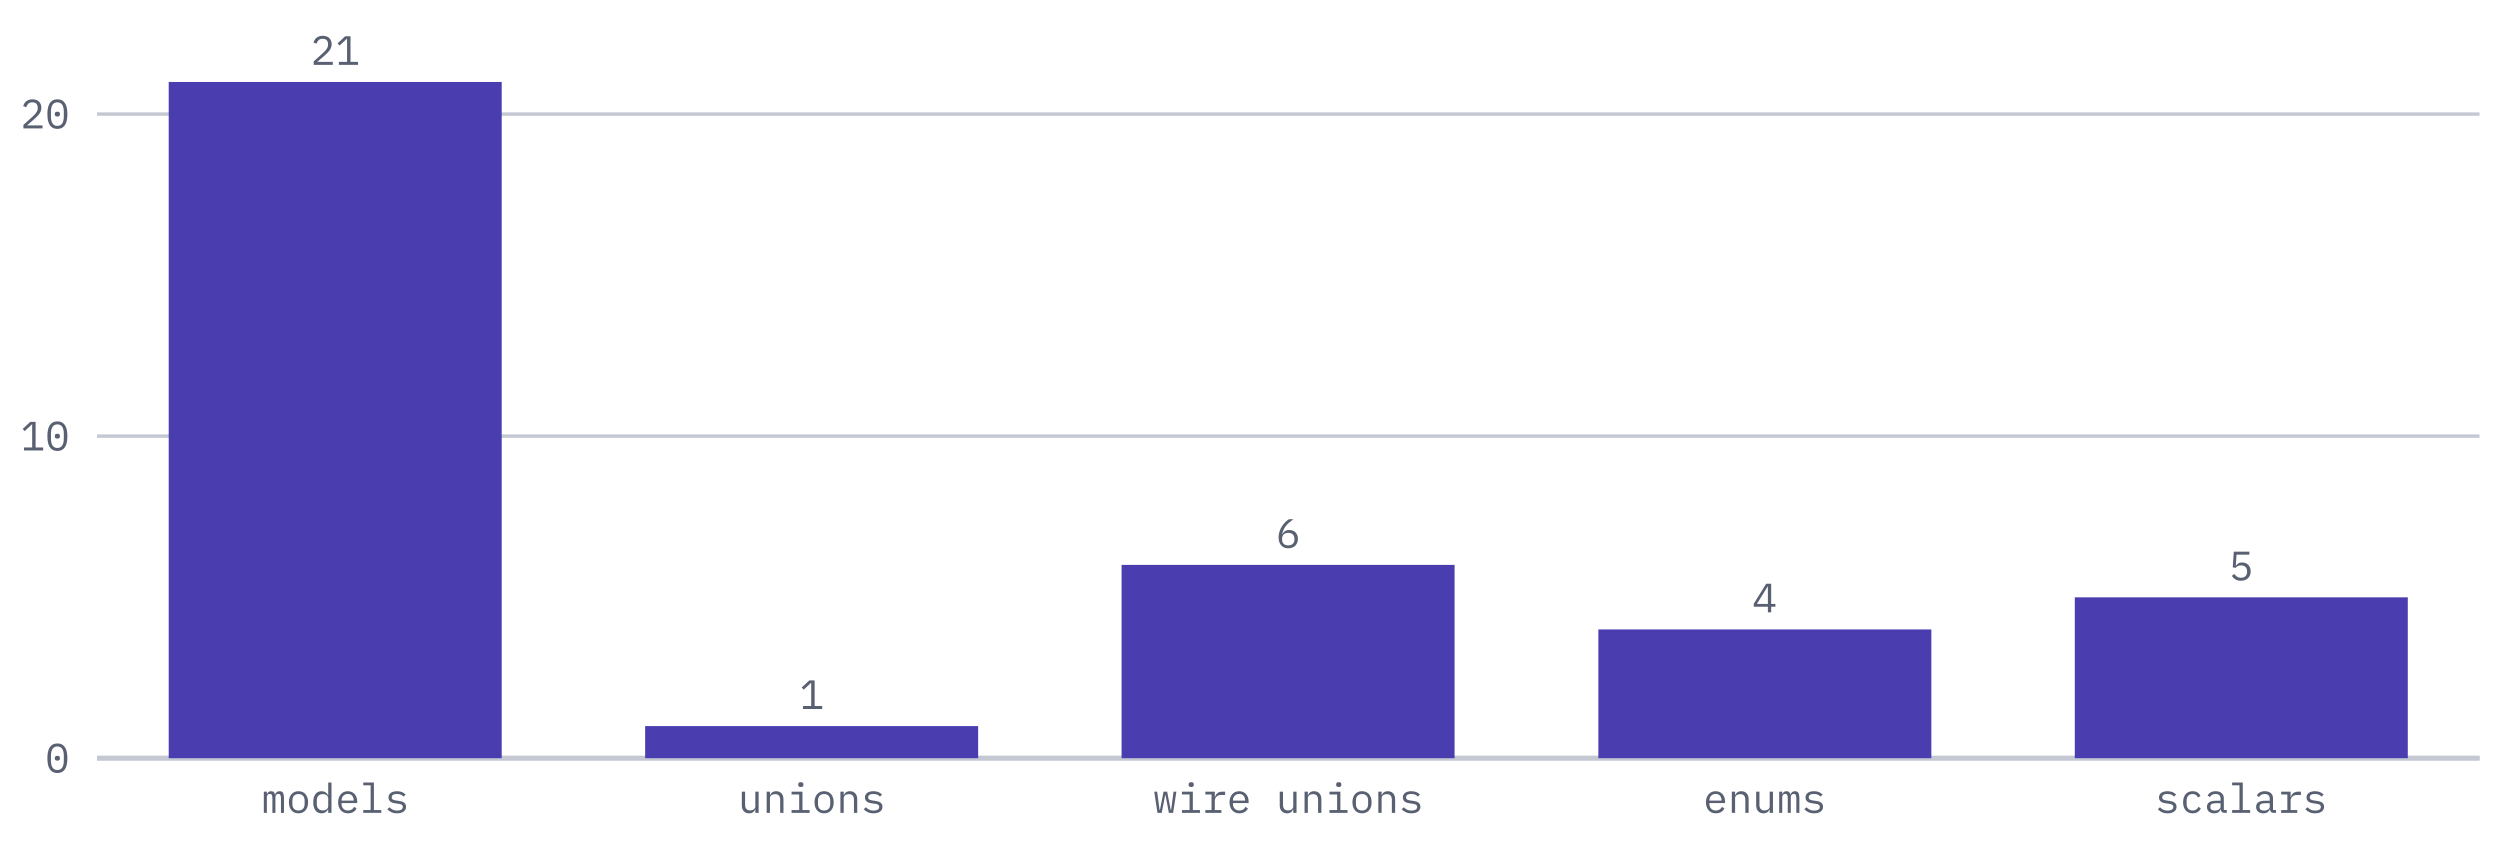
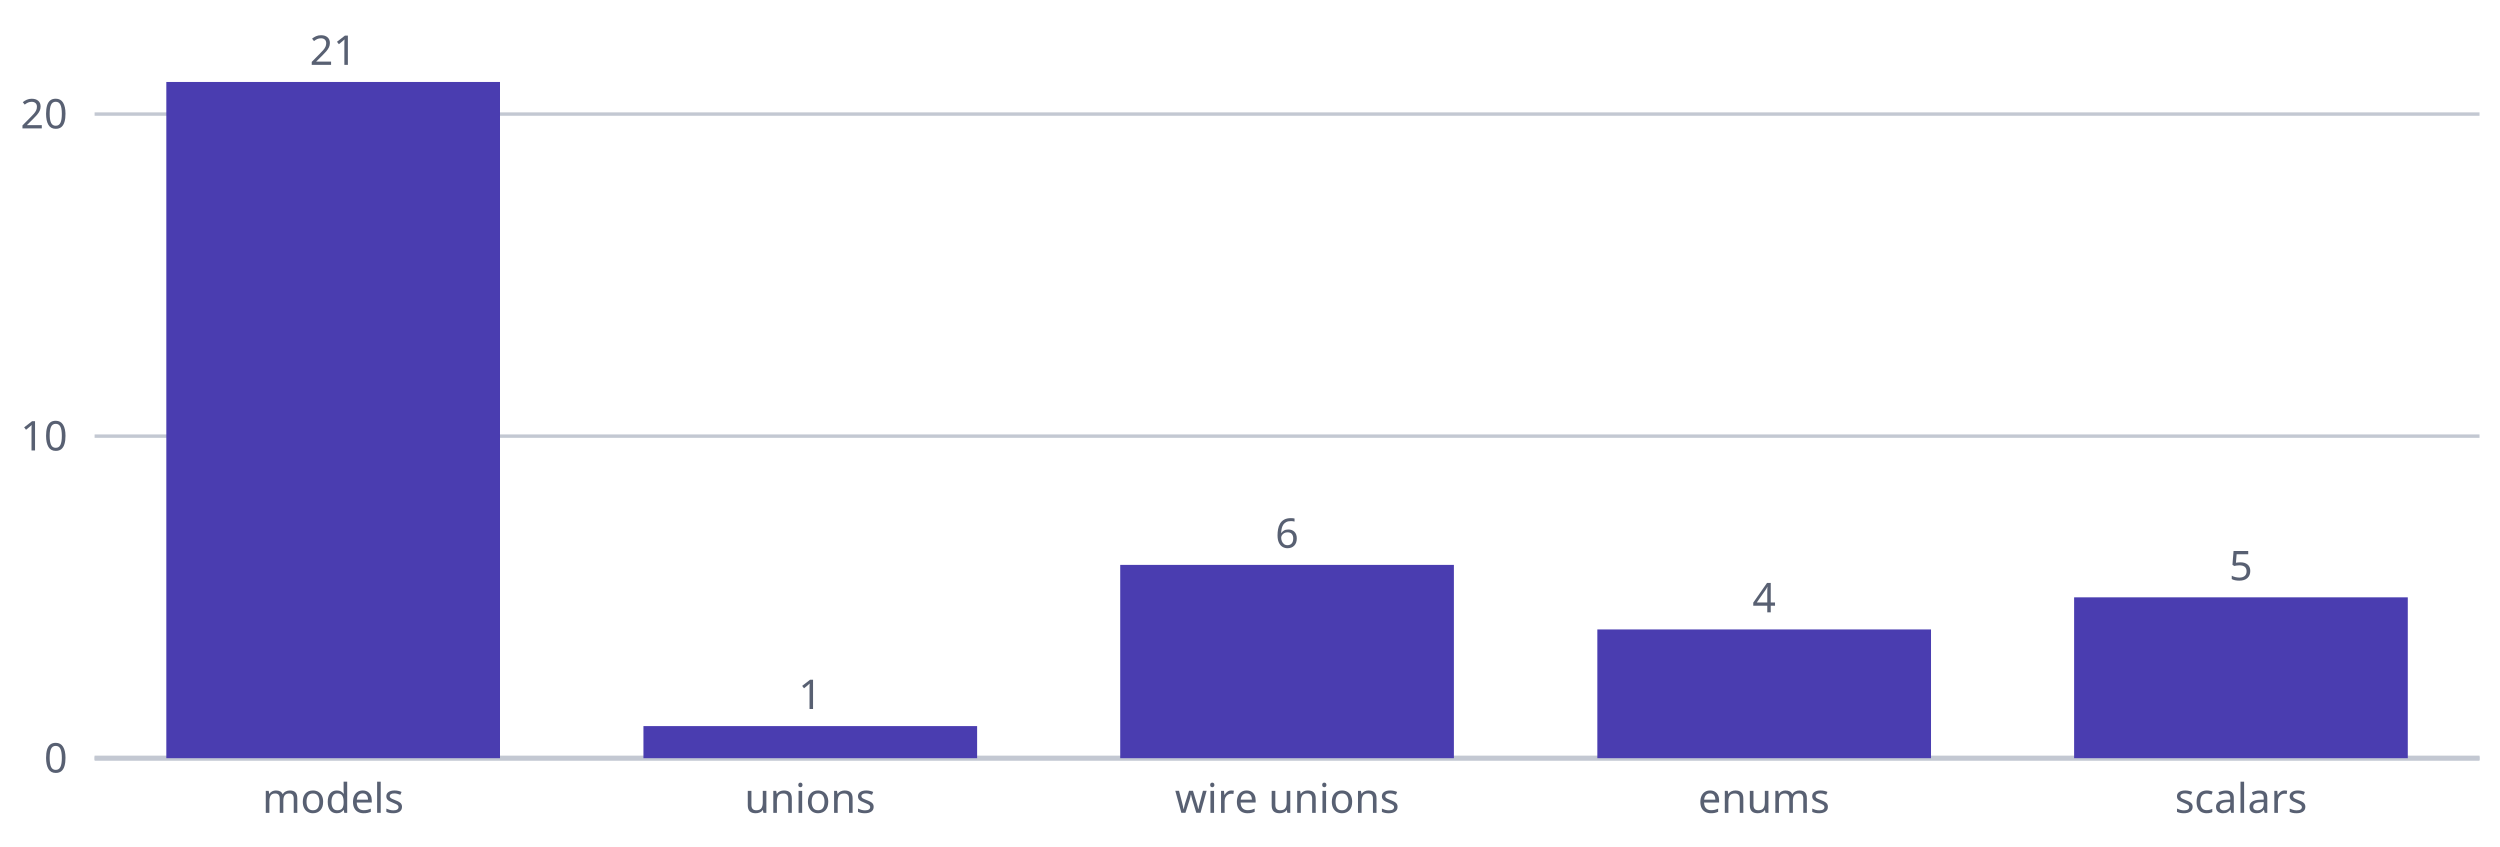
<svg xmlns="http://www.w3.org/2000/svg" width="732" height="248" viewBox="-6 -6 732 248" role="img" aria-label="The AgentIx.Semantic.Core namespace declares 21 models, 1 union, 6 wire unions, 4 enums, 5 scalars, 37 in all, and each one has a generated JSON Schema document.">
  <defs>
-     <path id="mono_a" d="M495 0Q448 0 428 24Q408 48 403 84H398Q381 39 344 14Q306 -12 243 -12Q162 -12 114 30Q66 72 66 145Q66 217 118 256Q171 295 288 295H398V346Q398 403 366 432Q334 460 275 460Q223 460 190 440Q157 419 137 384L83 424Q93 444 110 463Q127 482 152 496Q177 511 209 520Q241 528 280 528Q371 528 424 482Q478 436 478 354V70H550V0ZM257 55Q288 55 314 62Q339 70 358 82Q377 95 388 112Q398 130 398 150V235H288Q216 235 183 215Q150 195 150 157V136Q150 96 178 76Q207 55 257 55Z" />
-     <path id="mono_c" d="M318 -12Q262 -12 218 8Q175 27 145 62Q115 97 100 147Q84 197 84 258Q84 319 100 369Q116 419 146 454Q176 490 219 509Q262 528 317 528Q392 528 439 495Q486 462 508 409L444 375Q430 415 398 437Q365 459 317 459Q282 459 254 448Q227 436 208 415Q189 394 180 365Q170 336 170 302V214Q170 180 180 151Q189 122 208 101Q227 80 255 68Q283 57 319 57Q371 57 405 81Q439 105 459 147L516 108Q493 56 444 22Q396 -12 318 -12Z" />
-     <path id="mono_d" d="M425 84H421Q371 -12 262 -12Q167 -12 114 59Q60 130 60 258Q60 386 114 457Q167 528 262 528Q371 528 421 432H425V740H505V0H425ZM293 59Q320 59 344 66Q368 73 386 86Q404 100 414 120Q425 139 425 165V351Q425 377 414 396Q404 416 386 430Q368 443 344 450Q320 457 293 457Q223 457 184 414Q146 372 146 302V214Q146 144 184 102Q223 59 293 59Z" />
-     <path id="mono_e" d="M309 -12Q253 -12 208 7Q164 26 132 62Q101 97 84 146Q67 196 67 257Q67 319 84 369Q102 419 133 454Q164 490 208 509Q251 528 304 528Q356 528 398 509Q441 490 471 456Q501 423 517 377Q533 331 533 276V238H151V214Q151 180 162 151Q173 122 194 101Q214 80 244 68Q273 57 309 57Q361 57 399 81Q437 105 457 147L516 107Q493 55 440 22Q386 -12 309 -12ZM304 462Q271 462 243 450Q215 438 194 417Q174 396 162 368Q151 339 151 305V298H447V309Q447 343 436 371Q426 399 408 420Q389 440 362 451Q336 462 304 462Z" />
-     <path id="mono_five" d="M501 625H189L169 358H176Q202 393 234 414Q266 434 322 434Q368 434 406 420Q445 405 473 377Q501 349 517 310Q533 270 533 219Q533 168 517 126Q501 83 470 52Q439 22 395 5Q351 -12 295 -12Q251 -12 216 -2Q182 8 156 25Q129 42 109 63Q89 84 73 107L136 155Q150 134 164 117Q179 100 198 88Q217 75 241 68Q265 61 297 61Q369 61 408 100Q446 139 446 208V216Q446 285 407 324Q368 363 295 363Q245 363 218 346Q190 329 167 304L96 314L121 698H501Z" />
-     <path id="mono_four" d="M378 0V137H34V211L336 698H458V206H562V137H458V0ZM109 206H378V633H374Z" />
-     <path id="mono_i" d="M332 630Q297 630 283 644Q269 659 269 681V697Q269 719 283 734Q297 748 332 748Q367 748 381 734Q395 719 395 697V681Q395 659 381 644Q367 630 332 630ZM106 68H292V448H106V516H372V68H546V0H106Z" />
-     <path id="mono_l" d="M80 68H260V672H80V740H340V68H520V0H80Z" />
-     <path id="mono_m" d="M54 0V516H128V456H132Q144 486 166 507Q188 528 231 528Q276 528 298 506Q320 483 325 447H328Q342 482 368 505Q394 528 440 528Q503 528 524 484Q546 440 546 358V0H472V345Q472 411 458 436Q445 462 409 462Q377 462 357 442Q337 421 337 379V0H263V345Q263 411 250 436Q236 462 201 462Q169 462 148 442Q128 421 128 379V0Z" />
-     <path id="mono_n" d="M98 0V516H178V432H182Q190 451 202 468Q214 486 232 499Q249 512 273 520Q297 528 329 528Q410 528 459 476Q508 425 508 331V0H428V317Q428 388 397 422Q366 457 306 457Q282 457 259 451Q236 445 218 433Q200 421 189 402Q178 383 178 358V0Z" />
-     <path id="mono_o" d="M300 -12Q246 -12 202 7Q159 26 128 62Q98 97 82 146Q66 196 66 258Q66 319 82 369Q98 419 128 454Q159 490 202 509Q246 528 300 528Q354 528 398 509Q441 490 472 454Q502 419 518 369Q534 319 534 258Q534 196 518 146Q502 97 472 62Q441 26 398 7Q354 -12 300 -12ZM300 57Q367 57 408 97Q449 137 449 221V295Q449 379 408 419Q367 459 300 459Q233 459 192 419Q151 379 151 295V221Q151 137 192 97Q233 57 300 57Z" />
-     <path id="mono_one" d="M85 0V73H285V636H278L102 472L53 525L238 698H369V73H553V0Z" />
-     <path id="mono_r" d="M77 68H228V448H77V516H308V386H313Q329 447 374 482Q418 516 487 516H559V436H462Q393 436 350 396Q308 356 308 291V68H469V0H77Z" />
-     <path id="mono_s" d="M306 -12Q225 -12 166 16Q108 43 67 89L121 136Q158 97 202 76Q246 55 308 55Q368 55 406 76Q445 98 445 144Q445 164 438 178Q430 191 417 199Q404 207 388 212Q372 216 354 219L273 231Q246 235 214 242Q183 249 157 264Q131 280 114 306Q96 332 96 374Q96 413 112 442Q127 470 155 490Q183 509 221 518Q259 528 304 528Q374 528 426 506Q477 484 514 445L462 396Q453 407 440 418Q426 430 406 440Q387 449 361 455Q335 461 301 461Q240 461 208 440Q175 419 175 379Q175 359 182 346Q190 332 203 324Q216 316 232 312Q249 307 266 304L347 292Q375 288 406 281Q437 274 463 258Q489 243 506 217Q524 191 524 149Q524 72 464 30Q405 -12 306 -12Z" />
-     <path id="mono_six" d="M301 -12Q246 -12 202 6Q158 25 128 60Q97 94 80 144Q64 194 64 256Q64 334 88 402Q111 471 148 528Q184 584 229 628Q274 671 317 698H425Q368 657 324 618Q279 579 245 536Q211 494 188 446Q165 397 150 336L155 334Q180 377 221 406Q262 434 327 434Q373 434 411 419Q449 404 477 376Q505 348 520 308Q536 268 536 219Q536 168 519 126Q502 83 472 52Q441 22 398 5Q354 -12 301 -12ZM300 59Q372 59 412 98Q451 137 451 208V216Q451 287 412 326Q372 365 300 365Q228 365 188 326Q149 287 149 216V208Q149 137 188 98Q228 59 300 59Z" />
-     <path id="mono_two" d="M537 0H71V86L304 296Q355 342 388 390Q421 439 421 493V505Q421 568 388 602Q355 637 290 637Q226 637 192 604Q157 572 140 518L65 546Q75 577 92 606Q110 636 137 659Q164 682 202 696Q241 710 292 710Q344 710 384 695Q425 680 452 653Q480 626 494 589Q509 552 509 508Q509 468 498 433Q486 398 466 366Q445 334 416 304Q388 273 353 243L158 73H537Z" />
-     <path id="mono_u" d="M422 84H418Q410 65 398 48Q386 30 368 17Q351 4 327 -4Q303 -12 271 -12Q190 -12 141 40Q92 91 92 185V516H172V199Q172 128 203 94Q234 59 294 59Q318 59 341 65Q364 71 382 83Q400 95 411 114Q422 132 422 158V516H502V0H422Z" />
-     <path id="mono_w" d="M30 516H101L160 70H169L257 516H345L433 70H442L501 516H570L491 0H387L305 432H297L213 0H109Z" />
-     <path id="mono_zero" d="M300 -12Q236 -12 190 12Q144 37 114 83Q84 129 70 196Q56 263 56 349Q56 434 70 502Q84 569 114 615Q144 661 190 686Q236 710 300 710Q364 710 410 686Q456 661 486 615Q516 569 530 502Q544 434 544 349Q544 263 530 196Q516 129 486 83Q456 37 410 12Q364 -12 300 -12ZM300 61Q342 61 372 78Q402 94 420 124Q439 154 448 196Q457 239 457 292V406Q457 458 448 501Q439 544 420 574Q402 604 372 620Q342 637 300 637Q258 637 228 620Q198 604 180 574Q161 544 152 501Q143 458 143 406V292Q143 239 152 196Q161 154 180 124Q198 94 228 78Q258 61 300 61ZM300 290Q265 290 252 304Q238 318 238 338V360Q238 380 252 394Q265 408 300 408Q335 408 348 394Q362 380 362 360V338Q362 318 348 304Q335 290 300 290Z" />
+     <path id="g12-30" d="M3.42 0.12Q1.968 0.12 1.278 -1.05Q0.588 -2.22 0.588 -4.296Q0.588 -5.688 0.87 -6.672Q1.152 -7.656 1.776 -8.178Q2.4 -8.7 3.42 -8.7Q4.86 -8.7 5.568 -7.542Q6.276 -6.384 6.276 -4.296Q6.276 -2.916 5.988 -1.926Q5.7 -0.936 5.076 -0.408Q4.452 0.12 3.42 0.12ZM3.42 -0.78Q4.38 -0.78 4.794 -1.65Q5.208 -2.52 5.208 -4.296Q5.208 -6.048 4.794 -6.924Q4.38 -7.8 3.42 -7.8Q2.448 -7.8 2.046 -6.924Q1.644 -6.048 1.644 -4.296Q1.644 -2.532 2.046 -1.656Q2.448 -0.78 3.42 -0.78Z" />
+     <path id="g12-31" d="M3.228 0L3.228 -5.988Q3.228 -6.504 3.24 -6.816Q3.252 -7.128 3.276 -7.464Q3.084 -7.284 2.928 -7.146Q2.772 -7.008 2.532 -6.804L1.62 -6.06L1.068 -6.768L3.384 -8.568L4.26 -8.568L4.26 0L3.228 0Z" />
+     <path id="g12-32" d="M0.576 0L0.576 -0.876L2.82 -3.144Q3.468 -3.792 3.912 -4.296Q4.356 -4.8 4.584 -5.286Q4.812 -5.772 4.812 -6.348Q4.812 -7.056 4.392 -7.422Q3.972 -7.788 3.3 -7.788Q2.676 -7.788 2.202 -7.572Q1.728 -7.356 1.236 -6.972L0.672 -7.68Q1.176 -8.1 1.83 -8.394Q2.484 -8.688 3.3 -8.688Q4.5 -8.688 5.196 -8.082Q5.892 -7.476 5.892 -6.408Q5.892 -5.736 5.616 -5.154Q5.34 -4.572 4.848 -3.996Q4.356 -3.42 3.696 -2.772L1.908 -1.008L1.908 -0.96L6.24 -0.96L6.24 0L0.576 0Z" />
+     <path id="g12-34" d="M4.356 0L4.356 -1.944L0.252 -1.944L0.252 -2.844L4.284 -8.616L5.376 -8.616L5.376 -2.892L6.624 -2.892L6.624 -1.944L5.376 -1.944L5.376 0L4.356 0ZM1.284 -2.892L4.356 -2.892L4.356 -5.592Q4.356 -6.216 4.374 -6.654Q4.392 -7.092 4.416 -7.488L4.368 -7.488Q4.272 -7.26 4.128 -6.996Q3.984 -6.732 3.852 -6.552L1.284 -2.892Z" />
+     <path id="g12-35" d="M2.976 0.12Q2.316 0.12 1.734 0Q1.152 -0.12 0.756 -0.348L0.756 -1.344Q1.188 -1.08 1.806 -0.93Q2.424 -0.78 2.988 -0.78Q3.936 -0.78 4.518 -1.23Q5.1 -1.68 5.1 -2.628Q5.1 -3.468 4.584 -3.918Q4.068 -4.368 2.952 -4.368Q2.616 -4.368 2.184 -4.308Q1.752 -4.248 1.488 -4.188L0.96 -4.524L1.284 -8.568L5.58 -8.568L5.58 -7.608L2.184 -7.608L1.98 -5.124Q2.184 -5.16 2.532 -5.208Q2.88 -5.256 3.3 -5.256Q4.62 -5.256 5.4 -4.596Q6.18 -3.936 6.18 -2.736Q6.18 -1.404 5.334 -0.642Q4.488 0.12 2.976 0.12Z" />
+     <path id="g12-36" d="M3.576 0.12Q2.76 0.12 2.1 -0.288Q1.44 -0.696 1.05 -1.536Q0.66 -2.376 0.66 -3.66Q0.66 -4.584 0.822 -5.478Q0.984 -6.372 1.41 -7.098Q1.836 -7.824 2.604 -8.256Q3.372 -8.688 4.584 -8.688Q4.836 -8.688 5.142 -8.664Q5.448 -8.64 5.64 -8.58L5.64 -7.68Q5.424 -7.752 5.154 -7.788Q4.884 -7.824 4.608 -7.824Q3.78 -7.824 3.228 -7.548Q2.676 -7.272 2.358 -6.792Q2.04 -6.312 1.896 -5.688Q1.752 -5.064 1.716 -4.356L1.788 -4.356Q2.064 -4.776 2.556 -5.07Q3.048 -5.364 3.816 -5.364Q4.932 -5.364 5.616 -4.686Q6.3 -4.008 6.3 -2.76Q6.3 -1.416 5.562 -0.648Q4.824 0.12 3.576 0.12ZM3.564 -0.768Q4.32 -0.768 4.788 -1.254Q5.256 -1.74 5.256 -2.76Q5.256 -3.576 4.842 -4.056Q4.428 -4.536 3.6 -4.536Q3.036 -4.536 2.616 -4.302Q2.196 -4.068 1.962 -3.708Q1.728 -3.348 1.728 -2.964Q1.728 -2.448 1.932 -1.938Q2.136 -1.428 2.544 -1.098Q2.952 -0.768 3.564 -0.768Z" />
+     <path id="g12-61" d="M2.58 0.12Q1.704 0.12 1.128 -0.342Q0.552 -0.804 0.552 -1.788Q0.552 -2.748 1.308 -3.27Q2.064 -3.792 3.636 -3.84L4.728 -3.876L4.728 -4.26Q4.728 -5.064 4.38 -5.376Q4.032 -5.688 3.396 -5.688Q2.892 -5.688 2.436 -5.538Q1.98 -5.388 1.584 -5.196L1.26 -5.988Q1.68 -6.216 2.256 -6.378Q2.832 -6.54 3.456 -6.54Q4.632 -6.54 5.196 -6.024Q5.76 -5.508 5.76 -4.38L5.76 0L4.992 0L4.788 -0.912L4.74 -0.912Q4.32 -0.384 3.858 -0.132Q3.396 0.12 2.58 0.12ZM2.82 -0.732Q3.636 -0.732 4.176 -1.182Q4.716 -1.632 4.716 -2.568L4.716 -3.144L3.768 -3.108Q2.568 -3.06 2.106 -2.724Q1.644 -2.388 1.644 -1.776Q1.644 -1.236 1.974 -0.984Q2.304 -0.732 2.82 -0.732Z" />
+     <path id="g12-63" d="M3.6 0.12Q2.748 0.12 2.082 -0.228Q1.416 -0.576 1.038 -1.308Q0.66 -2.04 0.66 -3.18Q0.66 -4.368 1.056 -5.112Q1.452 -5.856 2.13 -6.204Q2.808 -6.552 3.672 -6.552Q4.164 -6.552 4.62 -6.45Q5.076 -6.348 5.364 -6.204L5.04 -5.328Q4.752 -5.436 4.368 -5.532Q3.984 -5.628 3.648 -5.628Q1.752 -5.628 1.752 -3.192Q1.752 -2.028 2.214 -1.41Q2.676 -0.792 3.588 -0.792Q4.116 -0.792 4.518 -0.9Q4.92 -1.008 5.256 -1.164L5.256 -0.228Q4.932 -0.06 4.542 0.03Q4.152 0.12 3.6 0.12Z" />
+     <path id="g12-64" d="M3.3 0.12Q2.1 0.12 1.38 -0.714Q0.66 -1.548 0.66 -3.204Q0.66 -4.86 1.386 -5.706Q2.112 -6.552 3.312 -6.552Q4.056 -6.552 4.53 -6.276Q5.004 -6 5.304 -5.604L5.376 -5.604Q5.364 -5.76 5.334 -6.066Q5.304 -6.372 5.304 -6.552L5.304 -9.12L6.36 -9.12L6.36 0L5.508 0L5.352 -0.864L5.304 -0.864Q5.016 -0.456 4.536 -0.168Q4.056 0.12 3.3 0.12ZM3.468 -0.756Q4.488 -0.756 4.902 -1.314Q5.316 -1.872 5.316 -3L5.316 -3.192Q5.316 -4.392 4.92 -5.034Q4.524 -5.676 3.456 -5.676Q2.604 -5.676 2.178 -4.998Q1.752 -4.32 1.752 -3.18Q1.752 -2.028 2.178 -1.392Q2.604 -0.756 3.468 -0.756Z" />
+     <path id="g12-65" d="M3.756 0.12Q2.844 0.12 2.142 -0.252Q1.44 -0.624 1.05 -1.362Q0.66 -2.1 0.66 -3.168Q0.66 -4.224 1.014 -4.98Q1.368 -5.736 2.01 -6.144Q2.652 -6.552 3.504 -6.552Q4.332 -6.552 4.926 -6.192Q5.52 -5.832 5.838 -5.178Q6.156 -4.524 6.156 -3.648L6.156 -3.012L1.752 -3.012Q1.776 -1.92 2.31 -1.35Q2.844 -0.78 3.804 -0.78Q4.416 -0.78 4.89 -0.894Q5.364 -1.008 5.868 -1.224L5.868 -0.3Q5.376 -0.084 4.896 0.018Q4.416 0.12 3.756 0.12ZM1.776 -3.852L5.052 -3.852Q5.052 -4.668 4.674 -5.178Q4.296 -5.688 3.492 -5.688Q2.736 -5.688 2.298 -5.202Q1.86 -4.716 1.776 -3.852Z" />
+     <path id="g12-69" d="M1.02 0L1.02 -6.432L2.076 -6.432L2.076 0L1.02 0ZM1.56 -7.5Q1.296 -7.5 1.116 -7.668Q0.936 -7.836 0.936 -8.172Q0.936 -8.52 1.116 -8.682Q1.296 -8.844 1.56 -8.844Q1.8 -8.844 1.986 -8.682Q2.172 -8.52 2.172 -8.172Q2.172 -7.836 1.986 -7.668Q1.8 -7.5 1.56 -7.5Z" />
+     <path id="g12-6c" d="M1.02 0L1.02 -9.12L2.076 -9.12L2.076 0L1.02 0Z" />
+     <path id="g12-6d" d="M1.02 0L1.02 -6.432L1.872 -6.432L2.028 -5.556L2.088 -5.556Q2.388 -6.06 2.898 -6.306Q3.408 -6.552 3.984 -6.552Q5.496 -6.552 5.952 -5.472L6.012 -5.472Q6.336 -6.024 6.894 -6.288Q7.452 -6.552 8.076 -6.552Q9.168 -6.552 9.708 -5.994Q10.248 -5.436 10.248 -4.188L10.248 0L9.204 0L9.204 -4.14Q9.204 -5.664 7.896 -5.664Q6.96 -5.664 6.558 -5.124Q6.156 -4.584 6.156 -3.552L6.156 0L5.112 0L5.112 -4.14Q5.112 -5.664 3.792 -5.664Q2.82 -5.664 2.448 -5.064Q2.076 -4.464 2.076 -3.336L2.076 0L1.02 0Z" />
+     <path id="g12-6e" d="M1.02 0L1.02 -6.432L1.872 -6.432L2.028 -5.556L2.088 -5.556Q2.4 -6.06 2.952 -6.306Q3.504 -6.552 4.116 -6.552Q5.268 -6.552 5.856 -5.994Q6.444 -5.436 6.444 -4.188L6.444 0L5.4 0L5.4 -4.116Q5.4 -5.664 3.96 -5.664Q2.892 -5.664 2.484 -5.064Q2.076 -4.464 2.076 -3.336L2.076 0L1.02 0Z" />
+     <path id="g12-6f" d="M3.612 0.12Q2.76 0.12 2.094 -0.27Q1.428 -0.66 1.044 -1.41Q0.66 -2.16 0.66 -3.228Q0.66 -4.824 1.464 -5.688Q2.268 -6.552 3.648 -6.552Q4.524 -6.552 5.19 -6.162Q5.856 -5.772 6.234 -5.034Q6.612 -4.296 6.612 -3.228Q6.612 -1.632 5.802 -0.756Q4.992 0.12 3.612 0.12ZM3.636 -0.756Q4.608 -0.756 5.064 -1.422Q5.52 -2.088 5.52 -3.228Q5.52 -4.368 5.064 -5.016Q4.608 -5.664 3.624 -5.664Q2.64 -5.664 2.196 -5.016Q1.752 -4.368 1.752 -3.228Q1.752 -2.088 2.202 -1.422Q2.652 -0.756 3.636 -0.756Z" />
+     <path id="g12-72" d="M1.02 0L1.02 -6.432L1.884 -6.432L2.004 -5.256L2.052 -5.256Q2.364 -5.784 2.856 -6.168Q3.348 -6.552 4.02 -6.552Q4.2 -6.552 4.41 -6.534Q4.62 -6.516 4.776 -6.48L4.644 -5.508Q4.488 -5.544 4.302 -5.568Q4.116 -5.592 3.948 -5.592Q3.456 -5.592 3.024 -5.322Q2.592 -5.052 2.334 -4.566Q2.076 -4.08 2.076 -3.432L2.076 0L1.02 0Z" />
+     <path id="g12-73" d="M2.64 0.12Q1.968 0.12 1.482 0.012Q0.996 -0.096 0.624 -0.288L0.624 -1.248Q1.008 -1.056 1.554 -0.894Q2.1 -0.732 2.664 -0.732Q3.468 -0.732 3.828 -0.99Q4.188 -1.248 4.188 -1.68Q4.188 -1.92 4.056 -2.112Q3.924 -2.304 3.582 -2.496Q3.24 -2.688 2.604 -2.928Q1.98 -3.168 1.536 -3.408Q1.092 -3.648 0.852 -3.984Q0.612 -4.32 0.612 -4.848Q0.612 -5.664 1.278 -6.108Q1.944 -6.552 3.024 -6.552Q3.612 -6.552 4.122 -6.438Q4.632 -6.324 5.076 -6.12L4.716 -5.28Q4.308 -5.448 3.864 -5.568Q3.42 -5.688 2.952 -5.688Q2.304 -5.688 1.962 -5.478Q1.62 -5.268 1.62 -4.908Q1.62 -4.644 1.776 -4.458Q1.932 -4.272 2.298 -4.098Q2.664 -3.924 3.276 -3.684Q3.888 -3.456 4.32 -3.21Q4.752 -2.964 4.98 -2.628Q5.208 -2.292 5.208 -1.776Q5.208 -0.84 4.512 -0.36Q3.816 0.12 2.64 0.12Z" />
+     <path id="g12-75" d="M3.288 0.12Q2.124 0.12 1.536 -0.438Q0.948 -0.996 0.948 -2.22L0.948 -6.432L2.016 -6.432L2.016 -2.292Q2.016 -0.756 3.444 -0.756Q4.512 -0.756 4.926 -1.356Q5.34 -1.956 5.34 -3.084L5.34 -6.432L6.396 -6.432L6.396 0L5.532 0L5.376 -0.852L5.328 -0.852Q5.016 -0.348 4.464 -0.114Q3.912 0.12 3.288 0.12Z" />
+     <path id="g12-77" d="M1.896 -0.012L0.132 -6.444L1.224 -6.444L2.112 -3.012Q2.244 -2.496 2.364 -1.968Q2.484 -1.44 2.532 -1.092L2.58 -1.092Q2.628 -1.296 2.694 -1.596Q2.76 -1.896 2.844 -2.226Q2.928 -2.556 3.012 -2.82L4.152 -6.444L5.304 -6.444L6.408 -2.82Q6.54 -2.412 6.666 -1.932Q6.792 -1.452 6.84 -1.104L6.888 -1.104Q6.924 -1.404 7.05 -1.932Q7.176 -2.46 7.32 -3.012L8.22 -6.444L9.3 -6.444L7.512 -0.012L6.276 -0.012L5.172 -3.636Q5.016 -4.128 4.902 -4.602Q4.788 -5.076 4.728 -5.34L4.68 -5.34Q4.632 -5.076 4.524 -4.602Q4.416 -4.128 4.248 -3.624L3.096 -0.012L1.896 -0.012Z" />
  </defs>
-   <g fill="#586072" transform="translate(7.2,220.2) scale(0.012,-0.012)">
-     <use href="#mono_zero" x="0" />
+   <g fill="#586072" transform="translate(6.9,220.2)">
+     <use href="#g12-30" x="0" />
  </g>
-   <path d="M22.4,216 L720,216" fill="none" stroke="#c3c8d2" stroke-width="1" />
-   <g fill="#586072" transform="translate(-0,125.9) scale(0.012,-0.012)">
-     <use href="#mono_one" x="0" />
-     <use href="#mono_zero" x="600" />
+   <path d="M21.7,216 L720,216" fill="none" stroke="#c3c8d2" stroke-width="1" />
+   <g fill="#586072" transform="translate(0,125.9)">
+     <use href="#g12-31" x="0" />
+     <use href="#g12-30" x="6.9" />
  </g>
-   <path d="M22.4,121.7 L720,121.7" fill="none" stroke="#c3c8d2" stroke-width="1" />
-   <g fill="#586072" transform="translate(-0,31.6) scale(0.012,-0.012)">
-     <use href="#mono_two" x="0" />
-     <use href="#mono_zero" x="600" />
+   <path d="M21.7,121.7 L720,121.7" fill="none" stroke="#c3c8d2" stroke-width="1" />
+   <g fill="#586072" transform="translate(0,31.6)">
+     <use href="#g12-32" x="0" />
+     <use href="#g12-30" x="6.9" />
  </g>
-   <path d="M22.4,27.4 L720,27.4" fill="none" stroke="#c3c8d2" stroke-width="1" />
-   <path d="M22.4,216 L720,216" fill="none" stroke="#c3c8d2" stroke-width="1.5" />
-   <rect x="43.4" y="18" width="97.5" height="198" rx="0" fill="#4a3db0" fill-opacity="1" />
-   <g fill="#586072" transform="translate(85,13) scale(0.012,-0.012)">
-     <use href="#mono_two" x="0" />
-     <use href="#mono_one" x="600" />
+   <path d="M21.7,27.4 L720,27.4" fill="none" stroke="#c3c8d2" stroke-width="1" />
+   <path d="M21.7,216 L720,216" fill="none" stroke="#c3c8d2" stroke-width="1.5" />
+   <rect x="42.7" y="18" width="97.7" height="198" rx="0" fill="#4a3db0" fill-opacity="1" />
+   <g fill="#586072" transform="translate(84.7,13)">
+     <use href="#g12-32" x="0" />
+     <use href="#g12-31" x="6.9" />
  </g>
-   <g fill="#586072" transform="translate(70.6,232) scale(0.012,-0.012)">
-     <use href="#mono_m" x="0" />
-     <use href="#mono_o" x="600" />
-     <use href="#mono_d" x="1200" />
-     <use href="#mono_e" x="1800" />
-     <use href="#mono_l" x="2400" />
-     <use href="#mono_s" x="3000" />
+   <g fill="#586072" transform="translate(70.8,232)">
+     <use href="#g12-6d" x="0" />
+     <use href="#g12-6f" x="11.2" />
+     <use href="#g12-64" x="18.5" />
+     <use href="#g12-65" x="25.9" />
+     <use href="#g12-6c" x="32.6" />
+     <use href="#g12-73" x="35.7" />
  </g>
-   <rect x="182.9" y="206.6" width="97.5" height="9.4" rx="0" fill="#4a3db0" fill-opacity="1" />
-   <g fill="#586072" transform="translate(228.1,201.6) scale(0.012,-0.012)">
-     <use href="#mono_one" x="0" />
+   <rect x="182.4" y="206.6" width="97.7" height="9.4" rx="0" fill="#4a3db0" fill-opacity="1" />
+   <g fill="#586072" transform="translate(227.8,201.6)">
+     <use href="#g12-31" x="0" />
  </g>
-   <g fill="#586072" transform="translate(210.1,232) scale(0.012,-0.012)">
-     <use href="#mono_u" x="0" />
-     <use href="#mono_n" x="600" />
-     <use href="#mono_i" x="1200" />
-     <use href="#mono_o" x="1800" />
-     <use href="#mono_n" x="2400" />
-     <use href="#mono_s" x="3000" />
+   <g fill="#586072" transform="translate(212,232)">
+     <use href="#g12-75" x="0" />
+     <use href="#g12-6e" x="7.4" />
+     <use href="#g12-69" x="14.8" />
+     <use href="#g12-6f" x="17.9" />
+     <use href="#g12-6e" x="25.2" />
+     <use href="#g12-73" x="32.6" />
  </g>
-   <rect x="322.4" y="159.4" width="97.5" height="56.6" rx="0" fill="#4a3db0" fill-opacity="1" />
-   <g fill="#586072" transform="translate(367.6,154.4) scale(0.012,-0.012)">
-     <use href="#mono_six" x="0" />
+   <rect x="322" y="159.4" width="97.7" height="56.6" rx="0" fill="#4a3db0" fill-opacity="1" />
+   <g fill="#586072" transform="translate(367.4,154.4)">
+     <use href="#g12-36" x="0" />
  </g>
-   <g fill="#586072" transform="translate(331.6,232) scale(0.012,-0.012)">
-     <use href="#mono_w" x="0" />
-     <use href="#mono_i" x="600" />
-     <use href="#mono_r" x="1200" />
-     <use href="#mono_e" x="1800" />
-     <use href="#mono_u" x="3000" />
-     <use href="#mono_n" x="3600" />
-     <use href="#mono_i" x="4200" />
-     <use href="#mono_o" x="4800" />
-     <use href="#mono_n" x="5400" />
-     <use href="#mono_s" x="6000" />
+   <g fill="#586072" transform="translate(338,232)">
+     <use href="#g12-77" x="0" />
+     <use href="#g12-69" x="9.4" />
+     <use href="#g12-72" x="12.5" />
+     <use href="#g12-65" x="17.5" />
+     <use href="#g12-75" x="27.4" />
+     <use href="#g12-6e" x="34.8" />
+     <use href="#g12-69" x="42.2" />
+     <use href="#g12-6f" x="45.3" />
+     <use href="#g12-6e" x="52.6" />
+     <use href="#g12-73" x="60" />
  </g>
-   <rect x="462" y="178.3" width="97.5" height="37.7" rx="0" fill="#4a3db0" fill-opacity="1" />
-   <g fill="#586072" transform="translate(507.1,173.3) scale(0.012,-0.012)">
-     <use href="#mono_four" x="0" />
+   <rect x="461.7" y="178.3" width="97.7" height="37.7" rx="0" fill="#4a3db0" fill-opacity="1" />
+   <g fill="#586072" transform="translate(507.1,173.3)">
+     <use href="#g12-34" x="0" />
  </g>
-   <g fill="#586072" transform="translate(492.7,232) scale(0.012,-0.012)">
-     <use href="#mono_e" x="0" />
-     <use href="#mono_n" x="600" />
-     <use href="#mono_u" x="1200" />
-     <use href="#mono_m" x="1800" />
-     <use href="#mono_s" x="2400" />
+   <g fill="#586072" transform="translate(491.2,232)">
+     <use href="#g12-65" x="0" />
+     <use href="#g12-6e" x="6.8" />
+     <use href="#g12-75" x="14.2" />
+     <use href="#g12-6d" x="21.6" />
+     <use href="#g12-73" x="32.8" />
  </g>
-   <rect x="601.5" y="168.9" width="97.5" height="47.1" rx="0" fill="#4a3db0" fill-opacity="1" />
-   <g fill="#586072" transform="translate(646.6,163.9) scale(0.012,-0.012)">
-     <use href="#mono_five" x="0" />
+   <rect x="601.3" y="168.9" width="97.7" height="47.1" rx="0" fill="#4a3db0" fill-opacity="1" />
+   <g fill="#586072" transform="translate(646.7,163.9)">
+     <use href="#g12-35" x="0" />
  </g>
-   <g fill="#586072" transform="translate(625,232) scale(0.012,-0.012)">
-     <use href="#mono_s" x="0" />
-     <use href="#mono_c" x="600" />
-     <use href="#mono_a" x="1200" />
-     <use href="#mono_l" x="1800" />
-     <use href="#mono_a" x="2400" />
-     <use href="#mono_r" x="3000" />
-     <use href="#mono_s" x="3600" />
+   <g fill="#586072" transform="translate(630.8,232)">
+     <use href="#g12-73" x="0" />
+     <use href="#g12-63" x="5.7" />
+     <use href="#g12-61" x="11.5" />
+     <use href="#g12-6c" x="18.2" />
+     <use href="#g12-61" x="21.3" />
+     <use href="#g12-72" x="28.1" />
+     <use href="#g12-73" x="33" />
  </g>
</svg>
